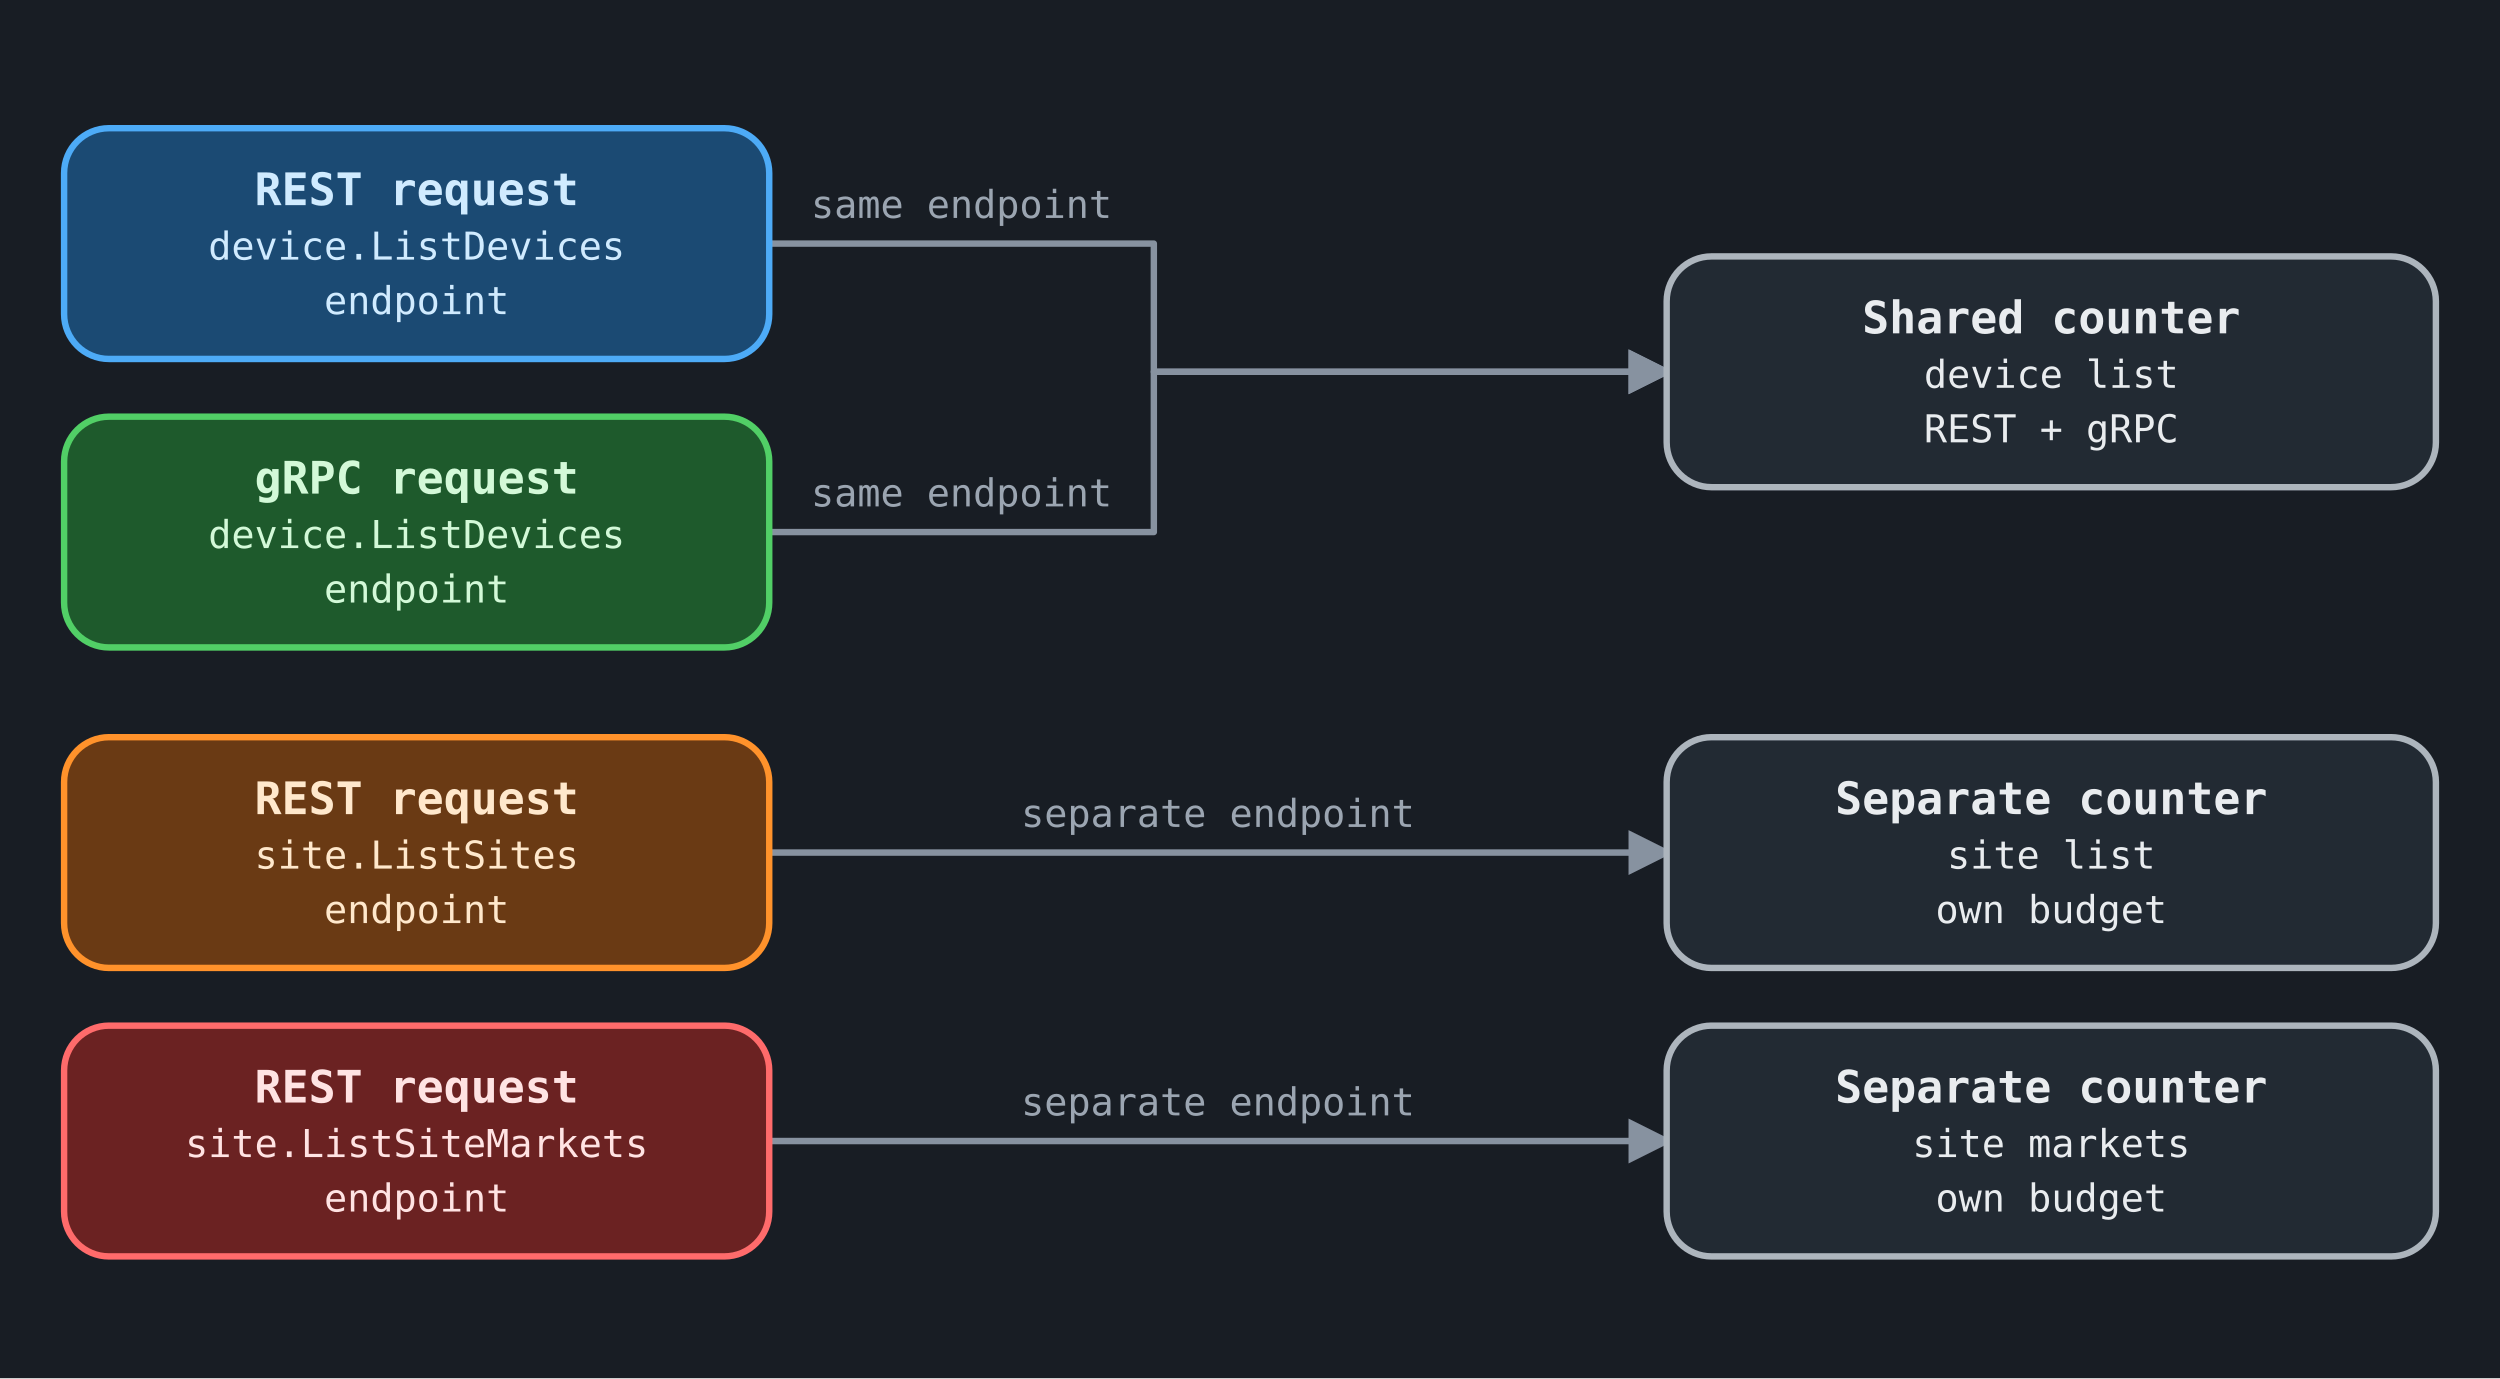
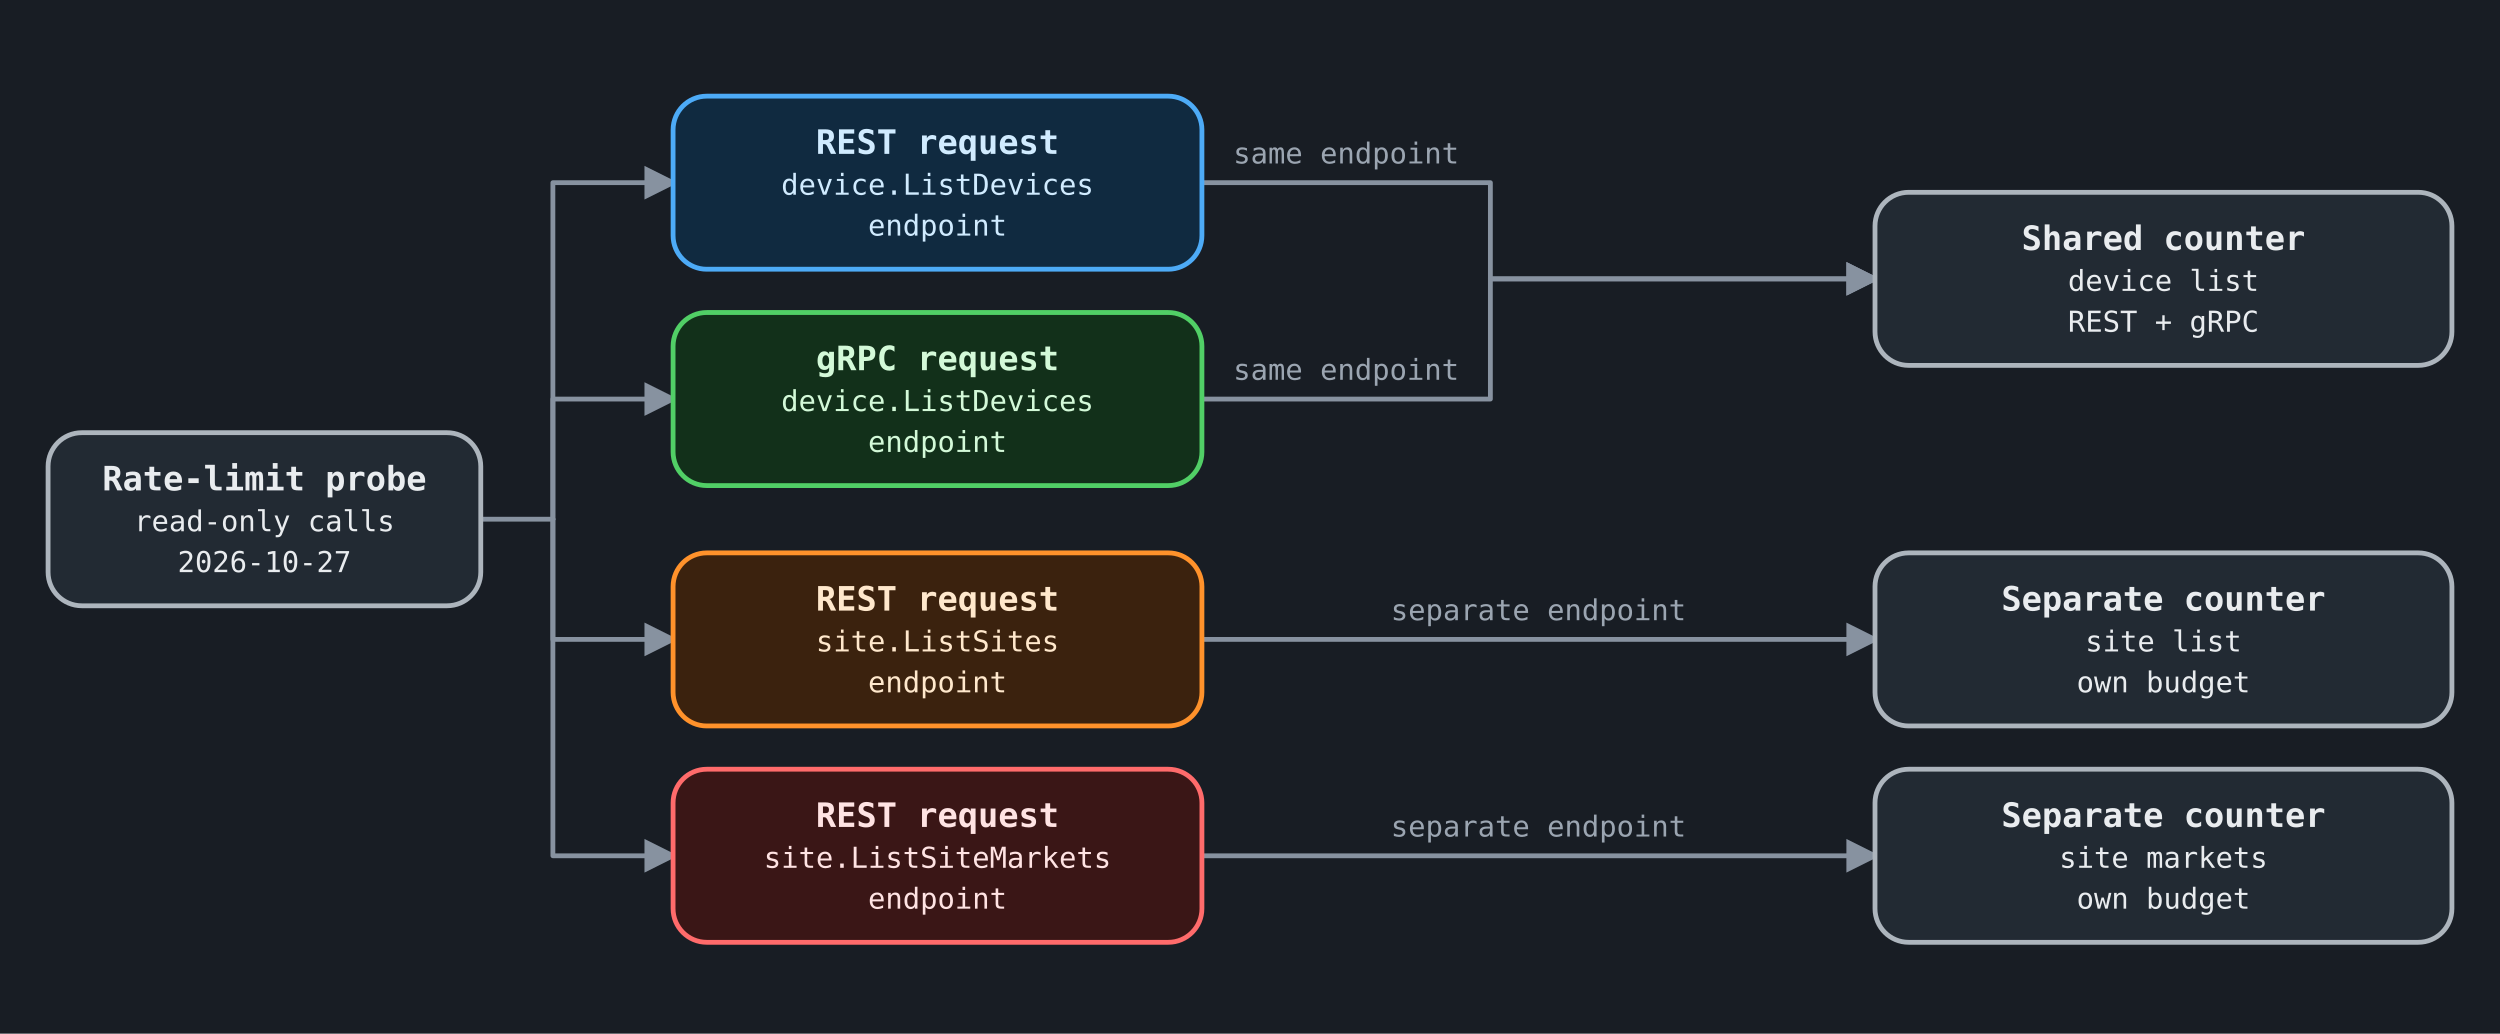
- <svg xmlns="http://www.w3.org/2000/svg" width="780" height="430" id="rate-limit-scope" viewBox="0 0 780 430" role="group" aria-label="REST and gRPC share the device-list counter; different endpoints have separate counters.">
+ <svg xmlns="http://www.w3.org/2000/svg" width="1040" height="430" id="rate-limit-scope" viewBox="0 0 1040 430" role="group" aria-label="REST and gRPC share the device-list counter; different endpoints have separate counters.">
  <style>/* House diagram style: the SVG parts and the explorer states. It reads the
   color tokens of page-theme/assets/theme.css, so load that file first. */
svg text { font-family: "JetBrains Mono", ui-monospace, "SF Mono", Menlo, Consolas, monospace; }
.node rect { stroke-width: 2; transition: stroke-width .15s; }
.node .nm { font-size: 14px; font-weight: 700; text-anchor: middle; }
.node .ft { font-size: 12px; text-anchor: middle; }
.fam-blue.src rect { fill: #1b4a73; stroke: #4dabf7; } .fam-blue.proc rect { fill: #102a40; stroke: #4dabf7; } .fam-blue text { fill: #d0ebff; }
.fam-violet.src rect { fill: #43307f; stroke: #9775fa; } .fam-violet.proc rect { fill: #251c45; stroke: #9775fa; } .fam-violet text { fill: #e5dbff; }
.fam-green.src rect { fill: #1e5a2c; stroke: #51cf66; } .fam-green.proc rect { fill: #12301a; stroke: #51cf66; } .fam-green text { fill: #d3f9d8; }
.fam-orange.src rect { fill: #6a3a14; stroke: #ff922b; } .fam-orange.proc rect { fill: #3b220e; stroke: #ff922b; } .fam-orange text { fill: #ffe8cc; }
.fam-red.src rect { fill: #6b2222; stroke: #ff6b6b; } .fam-red.proc rect { fill: #3a1616; stroke: #ff6b6b; } .fam-red text { fill: #ffe3e3; }
.fam-cyan.src rect { fill: #0d5560; stroke: #22b8cf; } .fam-cyan.proc rect { fill: #0a3036; stroke: #22b8cf; } .fam-cyan text { fill: #c5f6fa; }
.fam-yellow.src rect { fill: #5c4600; stroke: #fcc419; } .fam-yellow.proc rect { fill: #332800; stroke: #fcc419; } .fam-yellow text { fill: #fff3bf; }
.fam-neutral rect { fill: #222a33; stroke: #adb5bd; } .fam-neutral text { fill: #e9ecef; }
.planned rect { stroke-dasharray: 7 6; }
.container rect { fill: #151a20; stroke: #4a5562; stroke-width: 1.5; }
.clabel { font-size: 12px; font-weight: 600; fill: #9ba5b1; }
.wire { fill: none; stroke: #8792a0; stroke-width: 2; stroke-linecap: round; stroke-linejoin: round; }
.access .wire { stroke-dasharray: 1 7; stroke-width: 2.5; }
.elabel { font-size: 12px; fill: #9ba5b1; }
.ah { fill: #8792a0; } .ah-hi { fill: #f1f3f5; }
.note { font-size: 12px; font-weight: 600; fill: #9ba5b1; }
.note.warn { fill: #ffa94d; }
.note.fam-blue { fill: #4dabf7; } .note.fam-violet { fill: #9775fa; } .note.fam-green { fill: #51cf66; }
.note.fam-orange { fill: #ff922b; } .note.fam-red { fill: #ff6b6b; } .note.fam-cyan { fill: #22b8cf; }
.note.fam-yellow { fill: #fcc419; } .note.fam-neutral { fill: #adb5bd; }

.explorer .node { cursor: pointer; }
.explorer .node:focus { outline: none; }
.explorer .node:focus-visible rect, .explorer .node.sel rect { stroke: #b197fc; stroke-width: 4; }
.explorer .node, .explorer .edge { transition: opacity .2s; }
.explorer svg.dimming .node:not(.lit) { opacity: .28; }
.explorer svg.dimming .edge:not(.hi):not(.flow) { opacity: .14; }
.edge.hi .wire, .edge.flow .wire { stroke: #f1f3f5; stroke-width: 3; }
.edge.flow .wire { stroke-dasharray: 9 7; animation: flow .9s linear infinite; }
.edge.flow.access .wire, .edge.hi.access .wire { stroke-dasharray: 1 7; animation: none; }
@keyframes flow { to { stroke-dashoffset: -16; } }
@media (prefers-reduced-motion: reduce) { .edge.flow .wire { animation: none; stroke-dasharray: none; } * { transition: none !important; } }

.legend { display: flex; flex-wrap: wrap; gap: 6px 18px; font-size: 0.84rem; color: #9ba5b1; }
.legend svg { width: 34px; height: 10px; vertical-align: middle; margin-right: 6px; min-width: 0; }
</style>
  <rect width="100%" height="100%" fill="#181d24" />
  <defs>
    <marker id="limits-ah" viewBox="0 0 10 10" refX="8.5" refY="5" markerWidth="7" markerHeight="7" orient="auto-start-reverse">
      <path d="M0,0 L10,5 L0,10 z" class="ah" />
    </marker>
    <marker id="limits-ah-hi" viewBox="0 0 10 10" refX="8.5" refY="5" markerWidth="7" markerHeight="7" orient="auto-start-reverse">
      <path d="M0,0 L10,5 L0,10 z" class="ah-hi" />
    </marker>
  </defs>
+   <g class="edge data" data-seg="probe_stem" data-links="probe&gt;rest_device,probe&gt;grpc_device,probe&gt;rest_sites,probe&gt;rest_markets">
+     <path d="M200,216 H230" class="wire" />
+   </g>
+   <g class="edge data" data-seg="probe_rest_device" data-links="probe&gt;rest_device">
+     <path d="M230,216 V76 H280" class="wire arrow" marker-end="url(#limits-ah)" />
+   </g>
+   <g class="edge data" data-seg="probe_grpc_device" data-links="probe&gt;grpc_device">
+     <path d="M230,216 V166 H280" class="wire arrow" marker-end="url(#limits-ah)" />
+   </g>
+   <g class="edge data" data-seg="probe_rest_sites" data-links="probe&gt;rest_sites">
+     <path d="M230,216 V266 H280" class="wire arrow" marker-end="url(#limits-ah)" />
+   </g>
+   <g class="edge data" data-seg="probe_rest_markets" data-links="probe&gt;rest_markets">
+     <path d="M230,216 V356 H280" class="wire arrow" marker-end="url(#limits-ah)" />
+   </g>
  <g class="edge data" data-seg="rest_device" data-links="rest_device&gt;device_bucket">
-     <path d="M240,76 H360 V116 H520" class="wire arrow" marker-end="url(#limits-ah)" />
-     <text x="300" y="68" class="elabel" text-anchor="middle">same endpoint</text>
+     <path d="M500,76 H620 V116 H780" class="wire arrow" marker-end="url(#limits-ah)" />
+     <text x="560" y="68" class="elabel" text-anchor="middle">same endpoint</text>
  </g>
  <g class="edge data" data-seg="grpc_device" data-links="grpc_device&gt;device_bucket">
-     <path d="M240,166 H360 V116 H520" class="wire arrow" marker-end="url(#limits-ah)" />
-     <text x="300" y="158" class="elabel" text-anchor="middle">same endpoint</text>
+     <path d="M500,166 H620 V116 H780" class="wire arrow" marker-end="url(#limits-ah)" />
+     <text x="560" y="158" class="elabel" text-anchor="middle">same endpoint</text>
  </g>
  <g class="edge data" data-seg="rest_sites" data-links="rest_sites&gt;sites_bucket">
-     <path d="M240,266 H520" class="wire arrow" marker-end="url(#limits-ah)" />
-     <text x="380" y="258" class="elabel" text-anchor="middle">separate endpoint</text>
+     <path d="M500,266 H780" class="wire arrow" marker-end="url(#limits-ah)" />
+     <text x="640" y="258" class="elabel" text-anchor="middle">separate endpoint</text>
  </g>
  <g class="edge data" data-seg="rest_markets" data-links="rest_markets&gt;markets_bucket">
-     <path d="M240,356 H520" class="wire arrow" marker-end="url(#limits-ah)" />
-     <text x="380" y="348" class="elabel" text-anchor="middle">separate endpoint</text>
+     <path d="M500,356 H780" class="wire arrow" marker-end="url(#limits-ah)" />
+     <text x="640" y="348" class="elabel" text-anchor="middle">separate endpoint</text>
  </g>
-   <g class="node fam-blue src " data-id="rest_device">
-     <rect x="20" y="40" width="220" height="72" rx="14" />
-     <text x="130.0" y="64.0" class="nm">REST request</text>
-     <text x="130.0" y="81.0" class="ft">device.ListDevices</text>
-     <text x="130.0" y="98.0" class="ft">endpoint</text>
+   <g class="node fam-blue proc " data-id="rest_device">
+     <rect x="280" y="40" width="220" height="72" rx="14" />
+     <text x="390" y="64.0" class="nm">REST request</text>
+     <text x="390" y="81.0" class="ft">device.ListDevices</text>
+     <text x="390" y="98.0" class="ft">endpoint</text>
  </g>
-   <g class="node fam-green src " data-id="grpc_device">
-     <rect x="20" y="130" width="220" height="72" rx="14" />
-     <text x="130.0" y="154.0" class="nm">gRPC request</text>
-     <text x="130.0" y="171.0" class="ft">device.ListDevices</text>
-     <text x="130.0" y="188.0" class="ft">endpoint</text>
+   <g class="node fam-green proc " data-id="grpc_device">
+     <rect x="280" y="130" width="220" height="72" rx="14" />
+     <text x="390" y="154.0" class="nm">gRPC request</text>
+     <text x="390" y="171.0" class="ft">device.ListDevices</text>
+     <text x="390" y="188.0" class="ft">endpoint</text>
  </g>
  <g class="node fam-neutral hub " data-id="device_bucket">
-     <rect x="520" y="80" width="240" height="72" rx="14" />
-     <text x="640.0" y="104.0" class="nm">Shared counter</text>
-     <text x="640.0" y="121.0" class="ft">device list</text>
-     <text x="640.0" y="138.0" class="ft">REST + gRPC</text>
+     <rect x="780" y="80" width="240" height="72" rx="14" />
+     <text x="900" y="104.0" class="nm">Shared counter</text>
+     <text x="900" y="121.0" class="ft">device list</text>
+     <text x="900" y="138.0" class="ft">REST + gRPC</text>
  </g>
-   <g class="node fam-orange src " data-id="rest_sites">
-     <rect x="20" y="230" width="220" height="72" rx="14" />
-     <text x="130.0" y="254.0" class="nm">REST request</text>
-     <text x="130.0" y="271.0" class="ft">site.ListSites</text>
-     <text x="130.0" y="288.0" class="ft">endpoint</text>
+   <g class="node fam-orange proc " data-id="rest_sites">
+     <rect x="280" y="230" width="220" height="72" rx="14" />
+     <text x="390" y="254.0" class="nm">REST request</text>
+     <text x="390" y="271.0" class="ft">site.ListSites</text>
+     <text x="390" y="288.0" class="ft">endpoint</text>
  </g>
  <g class="node fam-neutral hub " data-id="sites_bucket">
-     <rect x="520" y="230" width="240" height="72" rx="14" />
-     <text x="640.0" y="254.0" class="nm">Separate counter</text>
-     <text x="640.0" y="271.0" class="ft">site list</text>
-     <text x="640.0" y="288.0" class="ft">own budget</text>
+     <rect x="780" y="230" width="240" height="72" rx="14" />
+     <text x="900" y="254.0" class="nm">Separate counter</text>
+     <text x="900" y="271.0" class="ft">site list</text>
+     <text x="900" y="288.0" class="ft">own budget</text>
  </g>
-   <g class="node fam-red src " data-id="rest_markets">
-     <rect x="20" y="320" width="220" height="72" rx="14" />
-     <text x="130.0" y="344.0" class="nm">REST request</text>
-     <text x="130.0" y="361.0" class="ft">site.ListSiteMarkets</text>
-     <text x="130.0" y="378.0" class="ft">endpoint</text>
+   <g class="node fam-red proc " data-id="rest_markets">
+     <rect x="280" y="320" width="220" height="72" rx="14" />
+     <text x="390" y="344.0" class="nm">REST request</text>
+     <text x="390" y="361.0" class="ft">site.ListSiteMarkets</text>
+     <text x="390" y="378.0" class="ft">endpoint</text>
  </g>
  <g class="node fam-neutral hub " data-id="markets_bucket">
-     <rect x="520" y="320" width="240" height="72" rx="14" />
-     <text x="640.0" y="344.0" class="nm">Separate counter</text>
-     <text x="640.0" y="361.0" class="ft">site markets</text>
-     <text x="640.0" y="378.0" class="ft">own budget</text>
+     <rect x="780" y="320" width="240" height="72" rx="14" />
+     <text x="900" y="344.0" class="nm">Separate counter</text>
+     <text x="900" y="361.0" class="ft">site markets</text>
+     <text x="900" y="378.0" class="ft">own budget</text>
+   </g>
+   <g class="node fam-neutral hub " data-id="probe">
+     <rect x="20" y="180" width="180" height="72" rx="14" />
+     <text x="110.0" y="204.0" class="nm">Rate-limit probe</text>
+     <text x="110.0" y="221.0" class="ft">read-only calls</text>
+     <text x="110.0" y="238.0" class="ft">2026-10-27</text>
  </g>
</svg>
